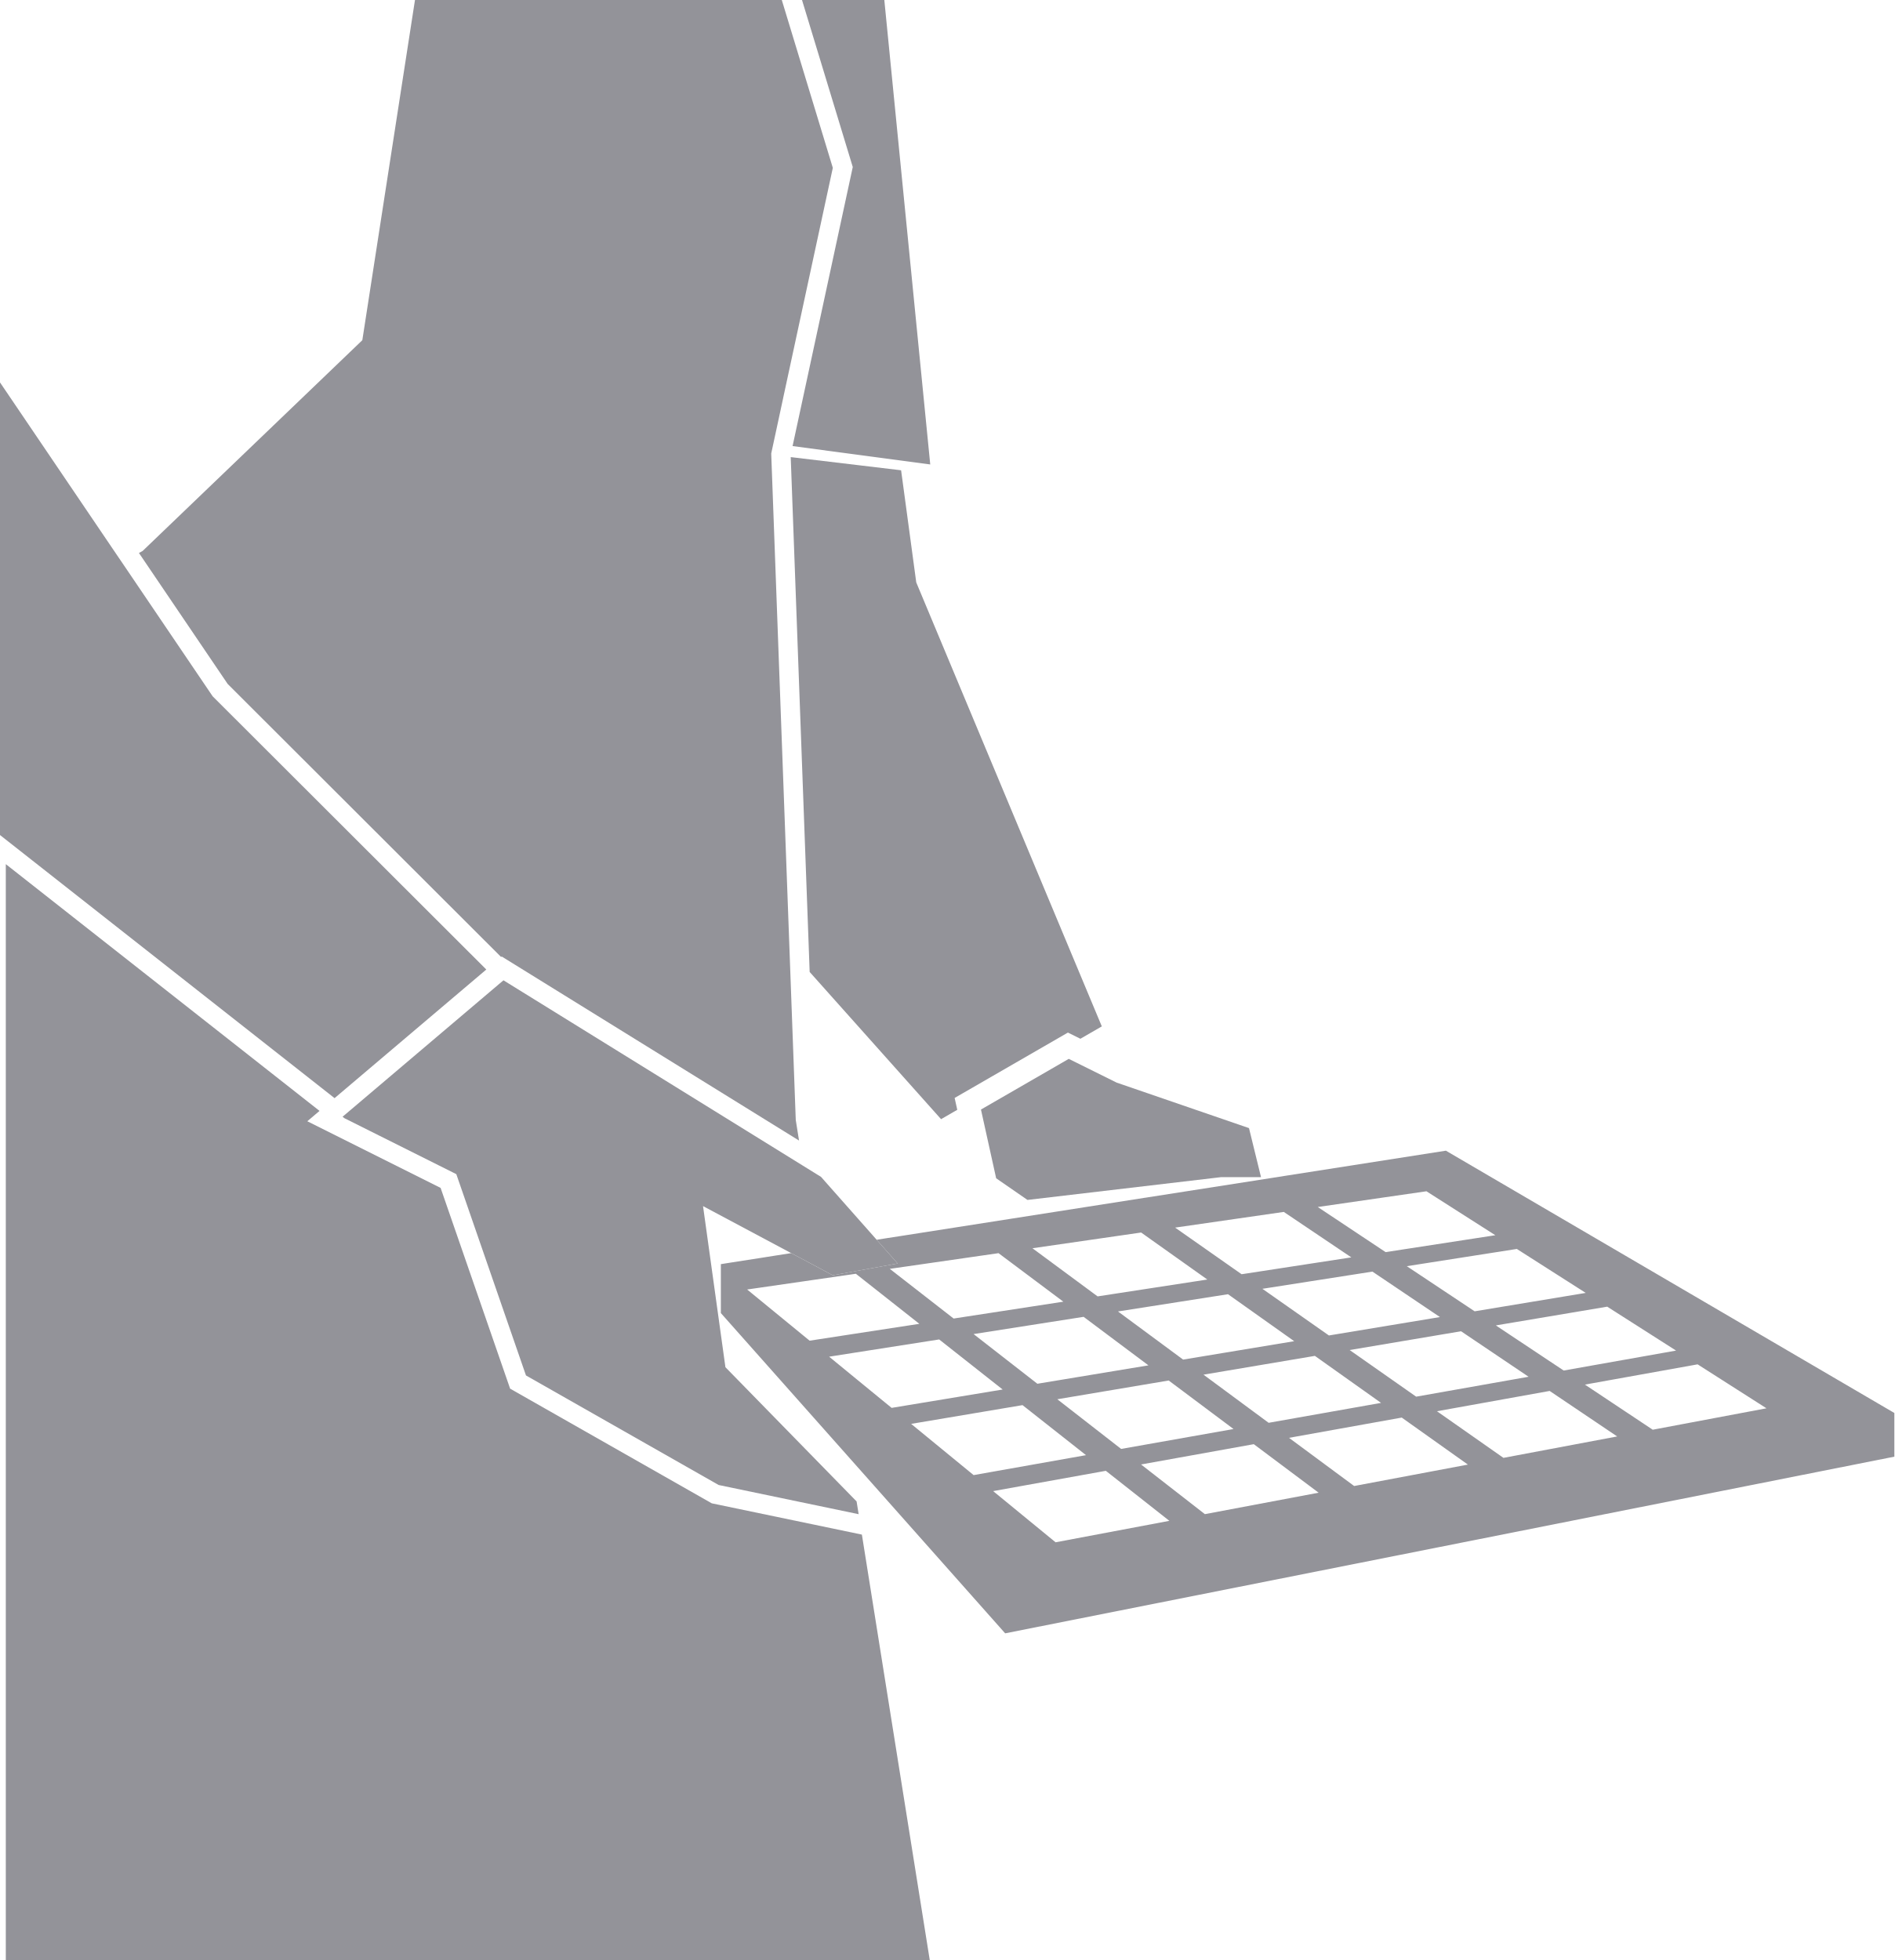
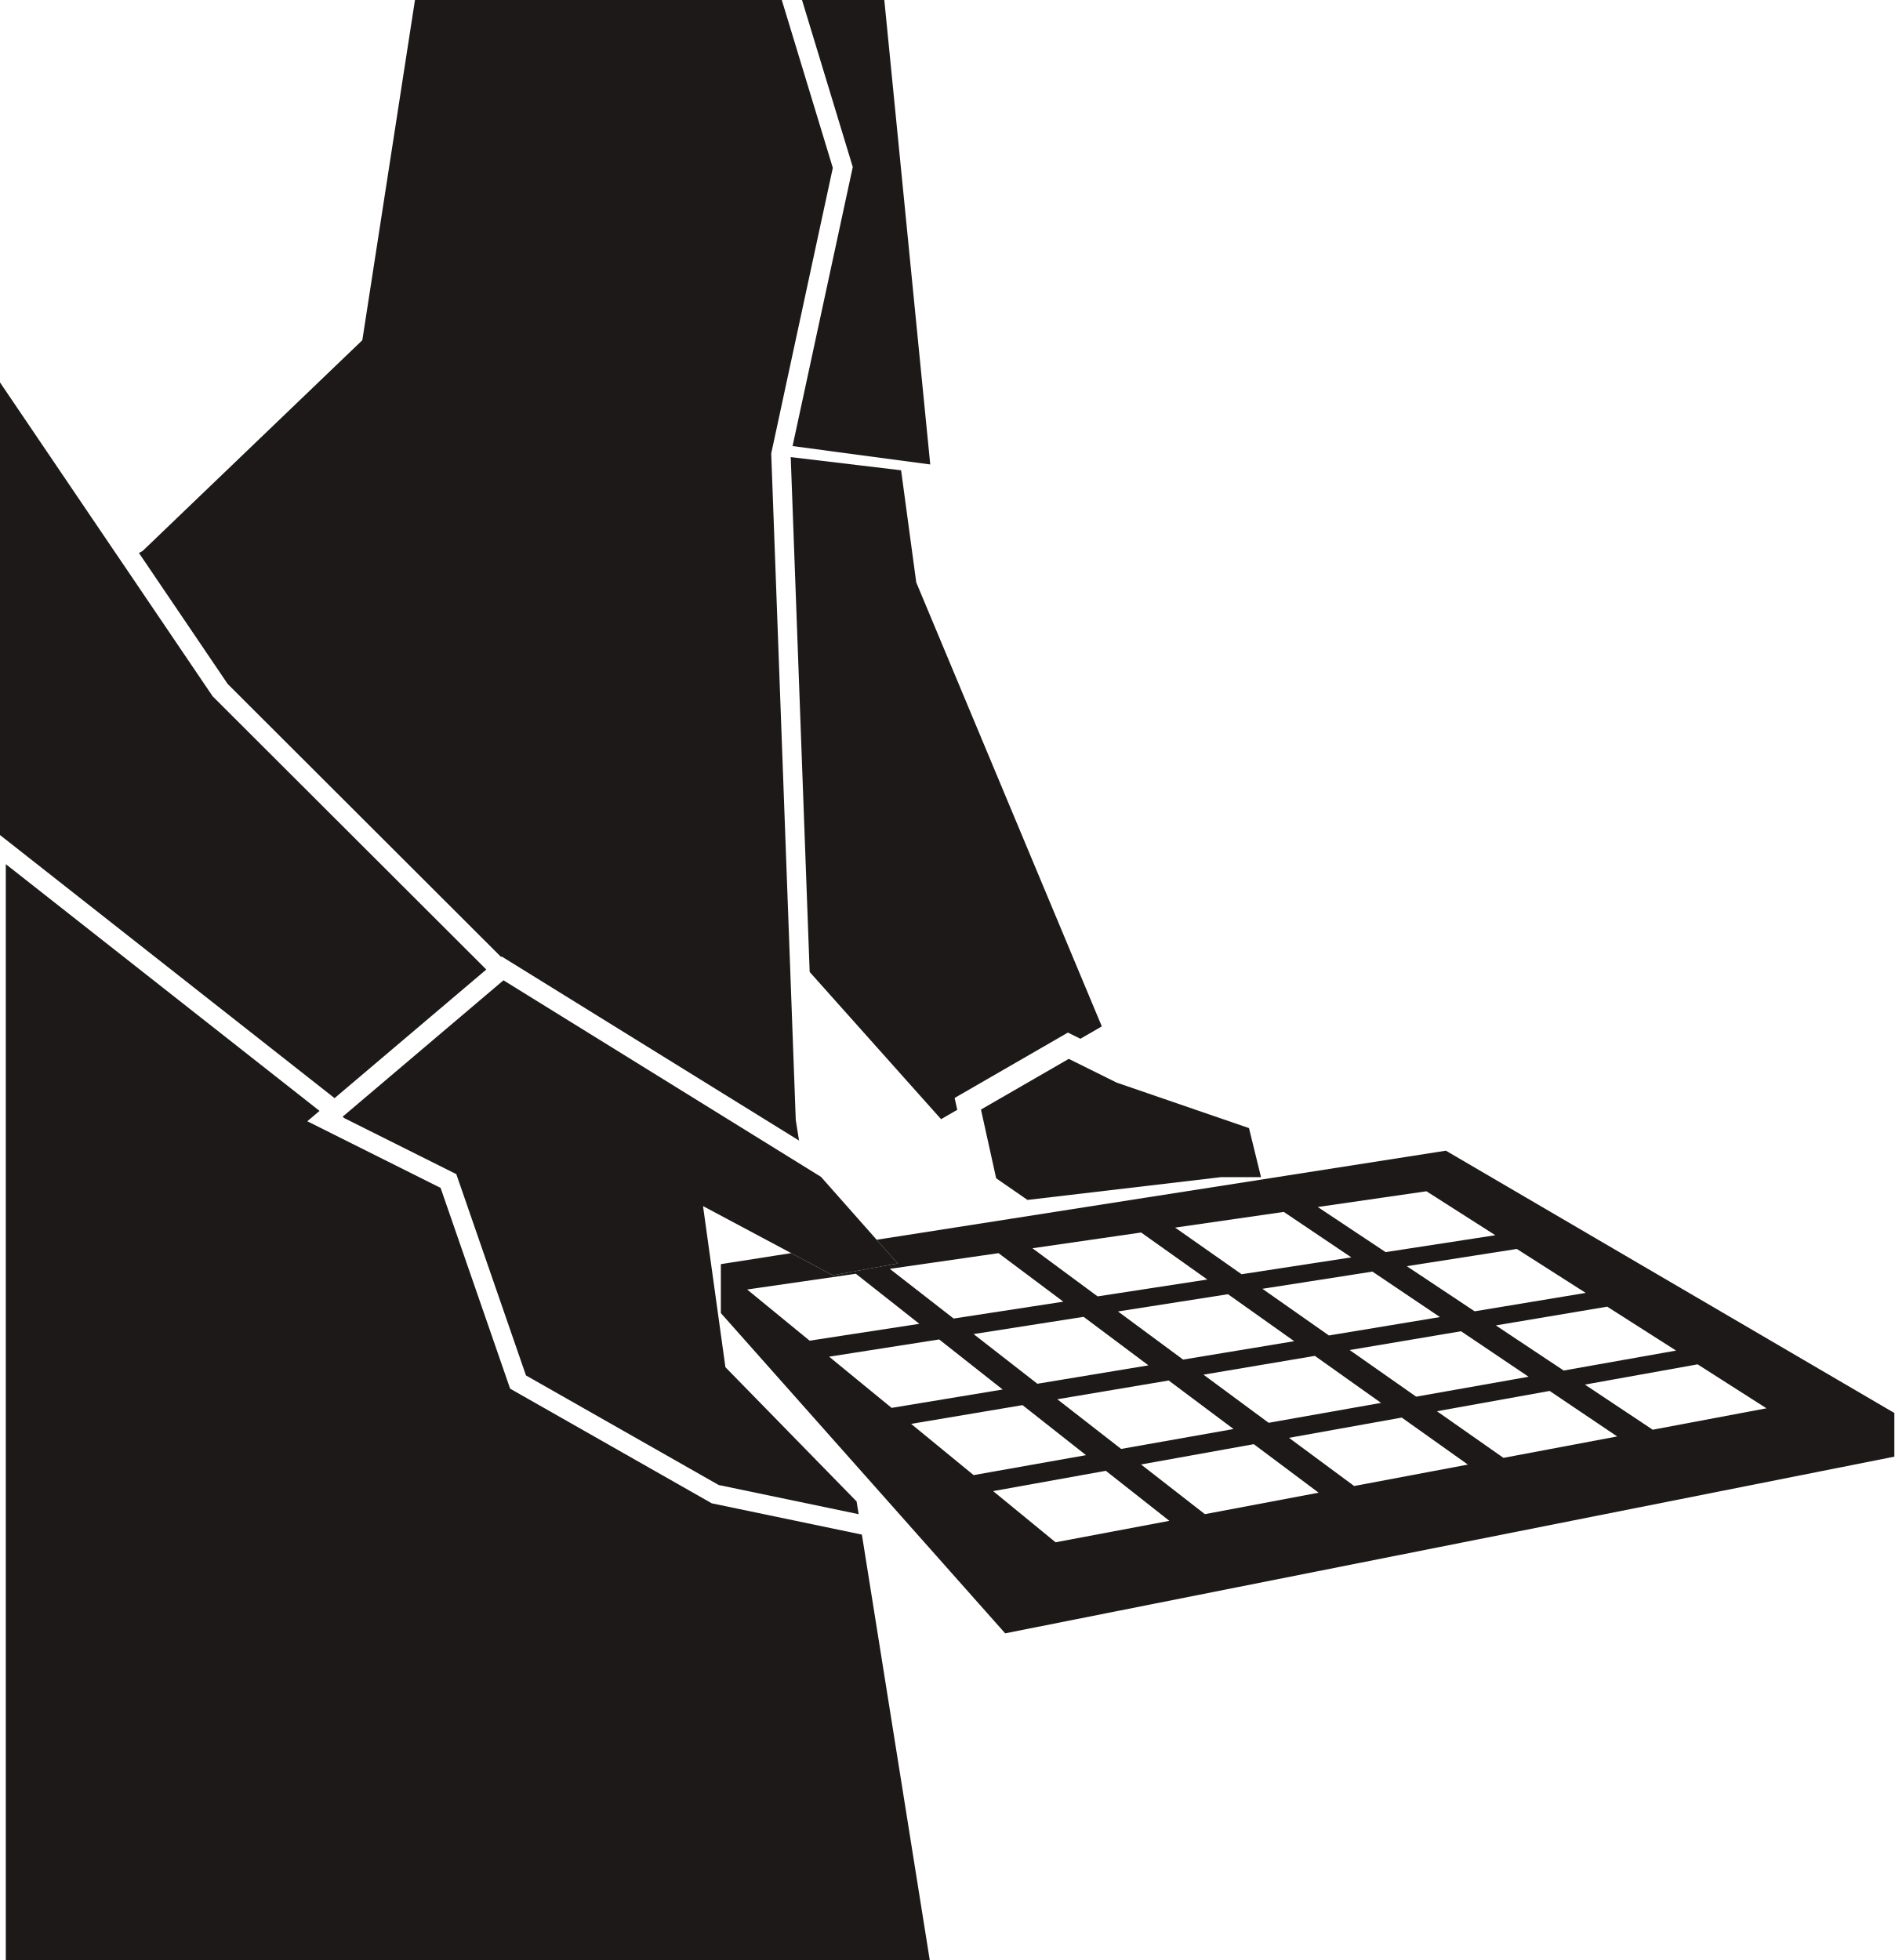
- <svg xmlns="http://www.w3.org/2000/svg" id="Layer_2" data-name="Layer 2" viewBox="0 0 490 507" fill="#939399">
+ <svg xmlns="http://www.w3.org/2000/svg" id="Layer_2" data-name="Layer 2" viewBox="0 0 490 507" fill="#1E1919">
  <g id="Layer_9" data-name="Layer 9">
    <g>
      <polygon points="205.01 115.39 220.58 43.2 207.45 0 228.74 0 240.62 120.14 205.01 115.39" />
      <polygon points="285 265.5 279.46 268.7 276.23 267.1 246.93 284.01 247.61 287.08 243.42 289.5 209.43 251.42 204.61 120.37 204.53 118.24 232.59 121.59 233.08 121.66 233.43 124.22 237 150.65 285 265.5" />
      <polygon points="205.84 289.74 206.68 295.03 129.77 247.42 129.62 247.55 58.89 176.92 35.94 143.04 36.59 142.69 36.88 142.53 93.72 88 107.34 0 202.22 0 215.42 43.42 202.57 102.98 202.57 103 201.02 110.2 199.56 116.97 199.49 117.28 199.5 117.63 199.5 117.66 204.21 245.58 205.83 289.59 205.84 289.74" />
      <polygon points="240.49 507 1.5 507 1.5 223.53 82.65 287.36 79.49 290.04 113.97 307.28 131.95 359.21 183.76 388.67 184.11 388.87 222.94 396.96 240.49 507" />
      <polygon points="125.79 250.79 86.54 284.06 1.5 217.18 0 216 0 98.92 28.7 141.29 30.11 143.37 31.52 145.44 54.88 179.93 55.02 180.13 125.79 250.79" />
      <polygon points="221.57 388.38 222.1 391.68 185.89 384.13 136.05 355.79 118.03 303.72 98.05 293.73 95.63 292.52 89.11 289.26 88.61 288.87 90.56 287.22 129.34 254.33 130.23 253.58 135.19 256.65 138.49 258.69 207.72 301.55 210.53 303.29 212.37 304.43 213.43 305.63 226.76 320.69 232.19 326.83 217.25 329.55 215.41 329.88 214.71 329.51 211.95 328.03 204.66 324.15 181.85 311.99 187.64 353.66 221.57 388.38" />
      <polygon points="326.18 304.5 315.82 304.5 265.77 310.39 257.67 304.79 253.74 287.01 276.45 273.9 288.83 280.04 323.07 291.81 326.18 304.5" />
      <path d="M374,297.65l-41.73,6.53-2.97.47-33.2,5.19h-.03l-33.94,5.32-29.51,4.62-2.93.45-2.93.46,5.43,6.14-14.94,2.72-1.84.33-.7-.37-2.76-1.48-7.29-3.88-4.11.64-4.1.65-7.52,1.17-2.47.39v12.66l2.08,2.34h0s2.99,3.37,2.99,3.37l28.26,31.83h0s3.08,3.47,3.08,3.47h0s3.09,3.48,3.09,3.48h0s34.04,38.35,34.04,38.35l230-45.7v-11.3l-116-67.85ZM273.49,361.95l28.81-4.85,16.77,12.55-29.07,5.15-16.51-12.85ZM280.91,376.41l-29.07,5.16-16.16-13.25,28.81-4.85,16.42,12.94ZM306.03,351.69l-16.85-12.45,28.46-4.46,17.12,12.15-28.73,4.76ZM340.11,350.73l17.12,12.16-29.08,5.15-16.85-12.45,28.81-4.86ZM324.31,373.57l16.77,12.55-29.42,5.55-16.51-12.85,29.16-5.25ZM333.42,371.93l29.16-5.24,17.11,12.16-29.42,5.54-16.85-12.46ZM371.69,365.05l29.15-5.25,17.47,11.77-29.42,5.54-17.2-12.06ZM366.31,361.28l-17.2-12.06,28.81-4.86,17.47,11.77-29.08,5.15ZM343.74,345.45l-17.2-12.07,28.46-4.45,17.46,11.76-28.72,4.76ZM321.16,329.61l-17.2-12.06,28.11-4.06,17.47,11.76-28.38,4.36ZM295.17,318.82l17.12,12.16-28.38,4.36-16.85-12.45,28.11-4.07ZM297.06,353.18l-28.73,4.76-16.5-12.85,28.46-4.46,16.77,12.55ZM259.35,359.43l-28.72,4.75-9.04-7.4-7.12-5.84,6.04-.95,22.42-3.51,16.42,12.95ZM286.04,380.46l16.43,12.94-29.43,5.55-16.15-13.24,29.15-5.25ZM456.92,364.29l-29.42,5.54-17.54-11.67,29.15-5.24,17.81,11.37ZM433.54,349.36l-29.07,5.16-17.55-11.67,28.81-4.85,17.81,11.36ZM410.17,334.44l-28.73,4.76-17.55-11.67,28.46-4.46,17.82,11.37ZM368.97,308.15l17.82,11.37-28.38,4.37-17.55-11.67,28.11-4.07ZM238.96,326.95l19.32-2.79,16.77,12.55-28.38,4.36-12.27-9.55-4.24-3.3,8.8-1.27ZM221.38,329.49l4.53,3.57,11.89,9.38-18.05,2.77-10.33,1.59-16.16-13.24,28.12-4.07Z" />
    </g>
  </g>
</svg>
